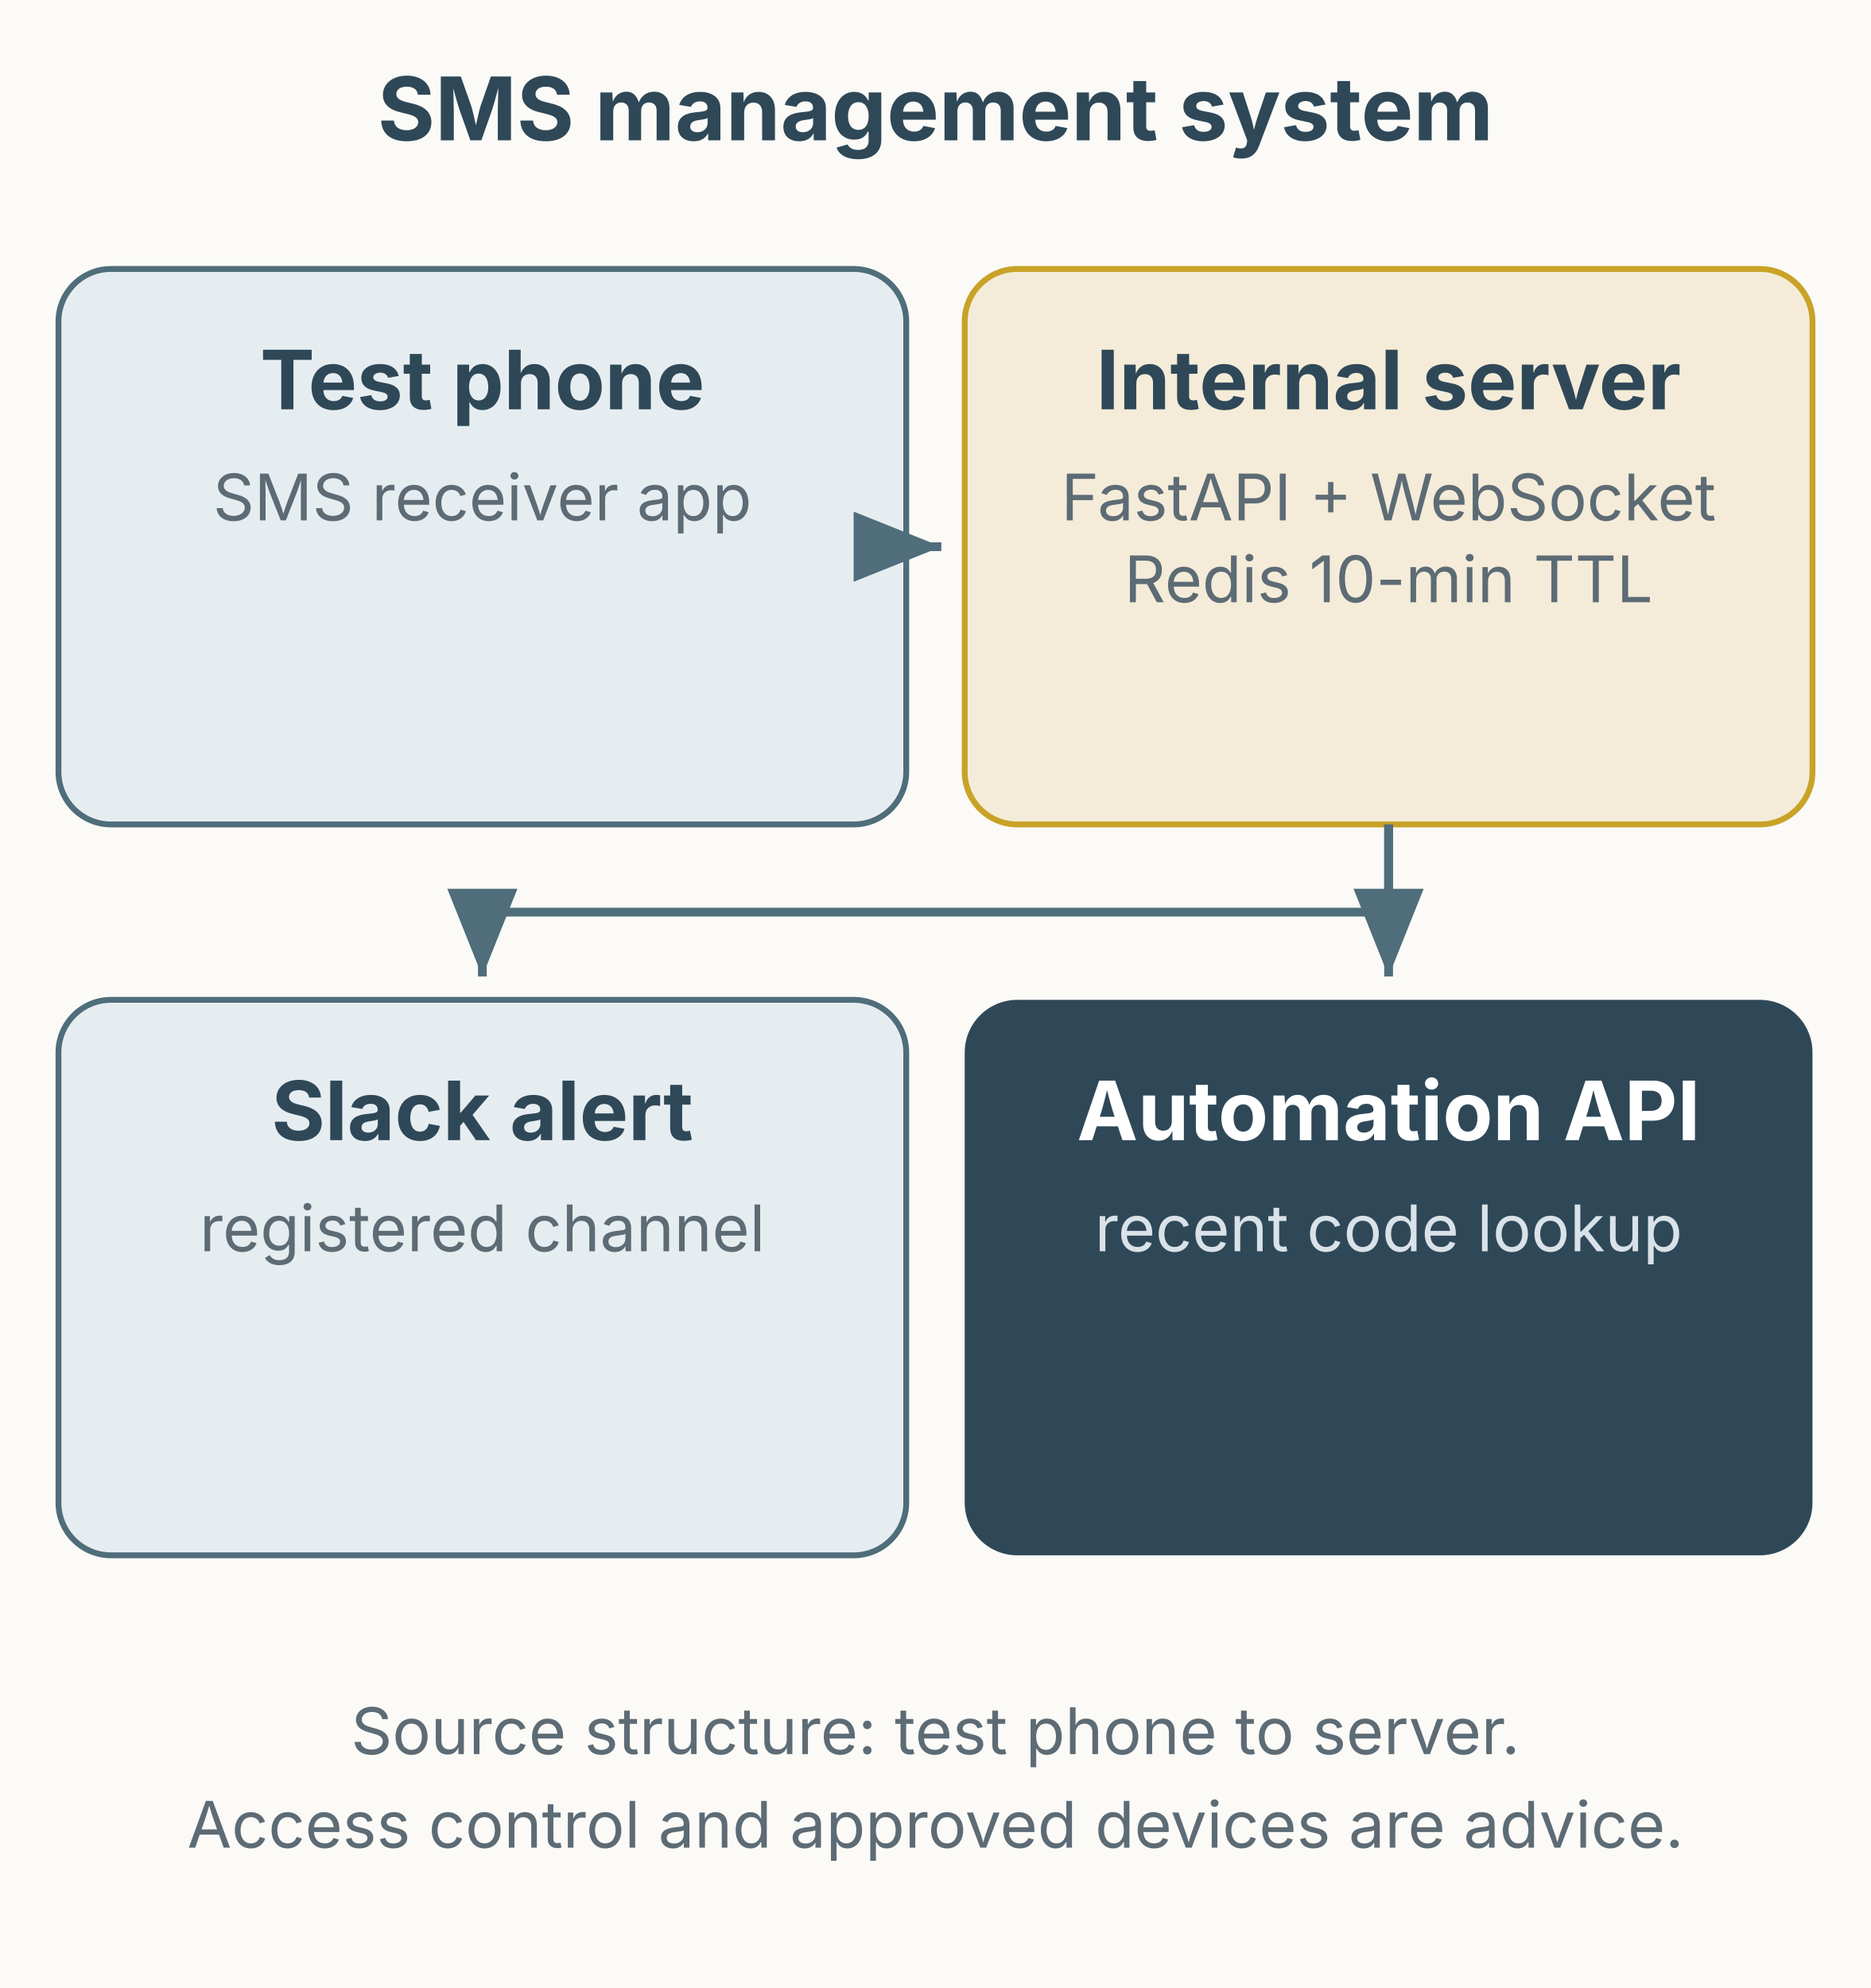
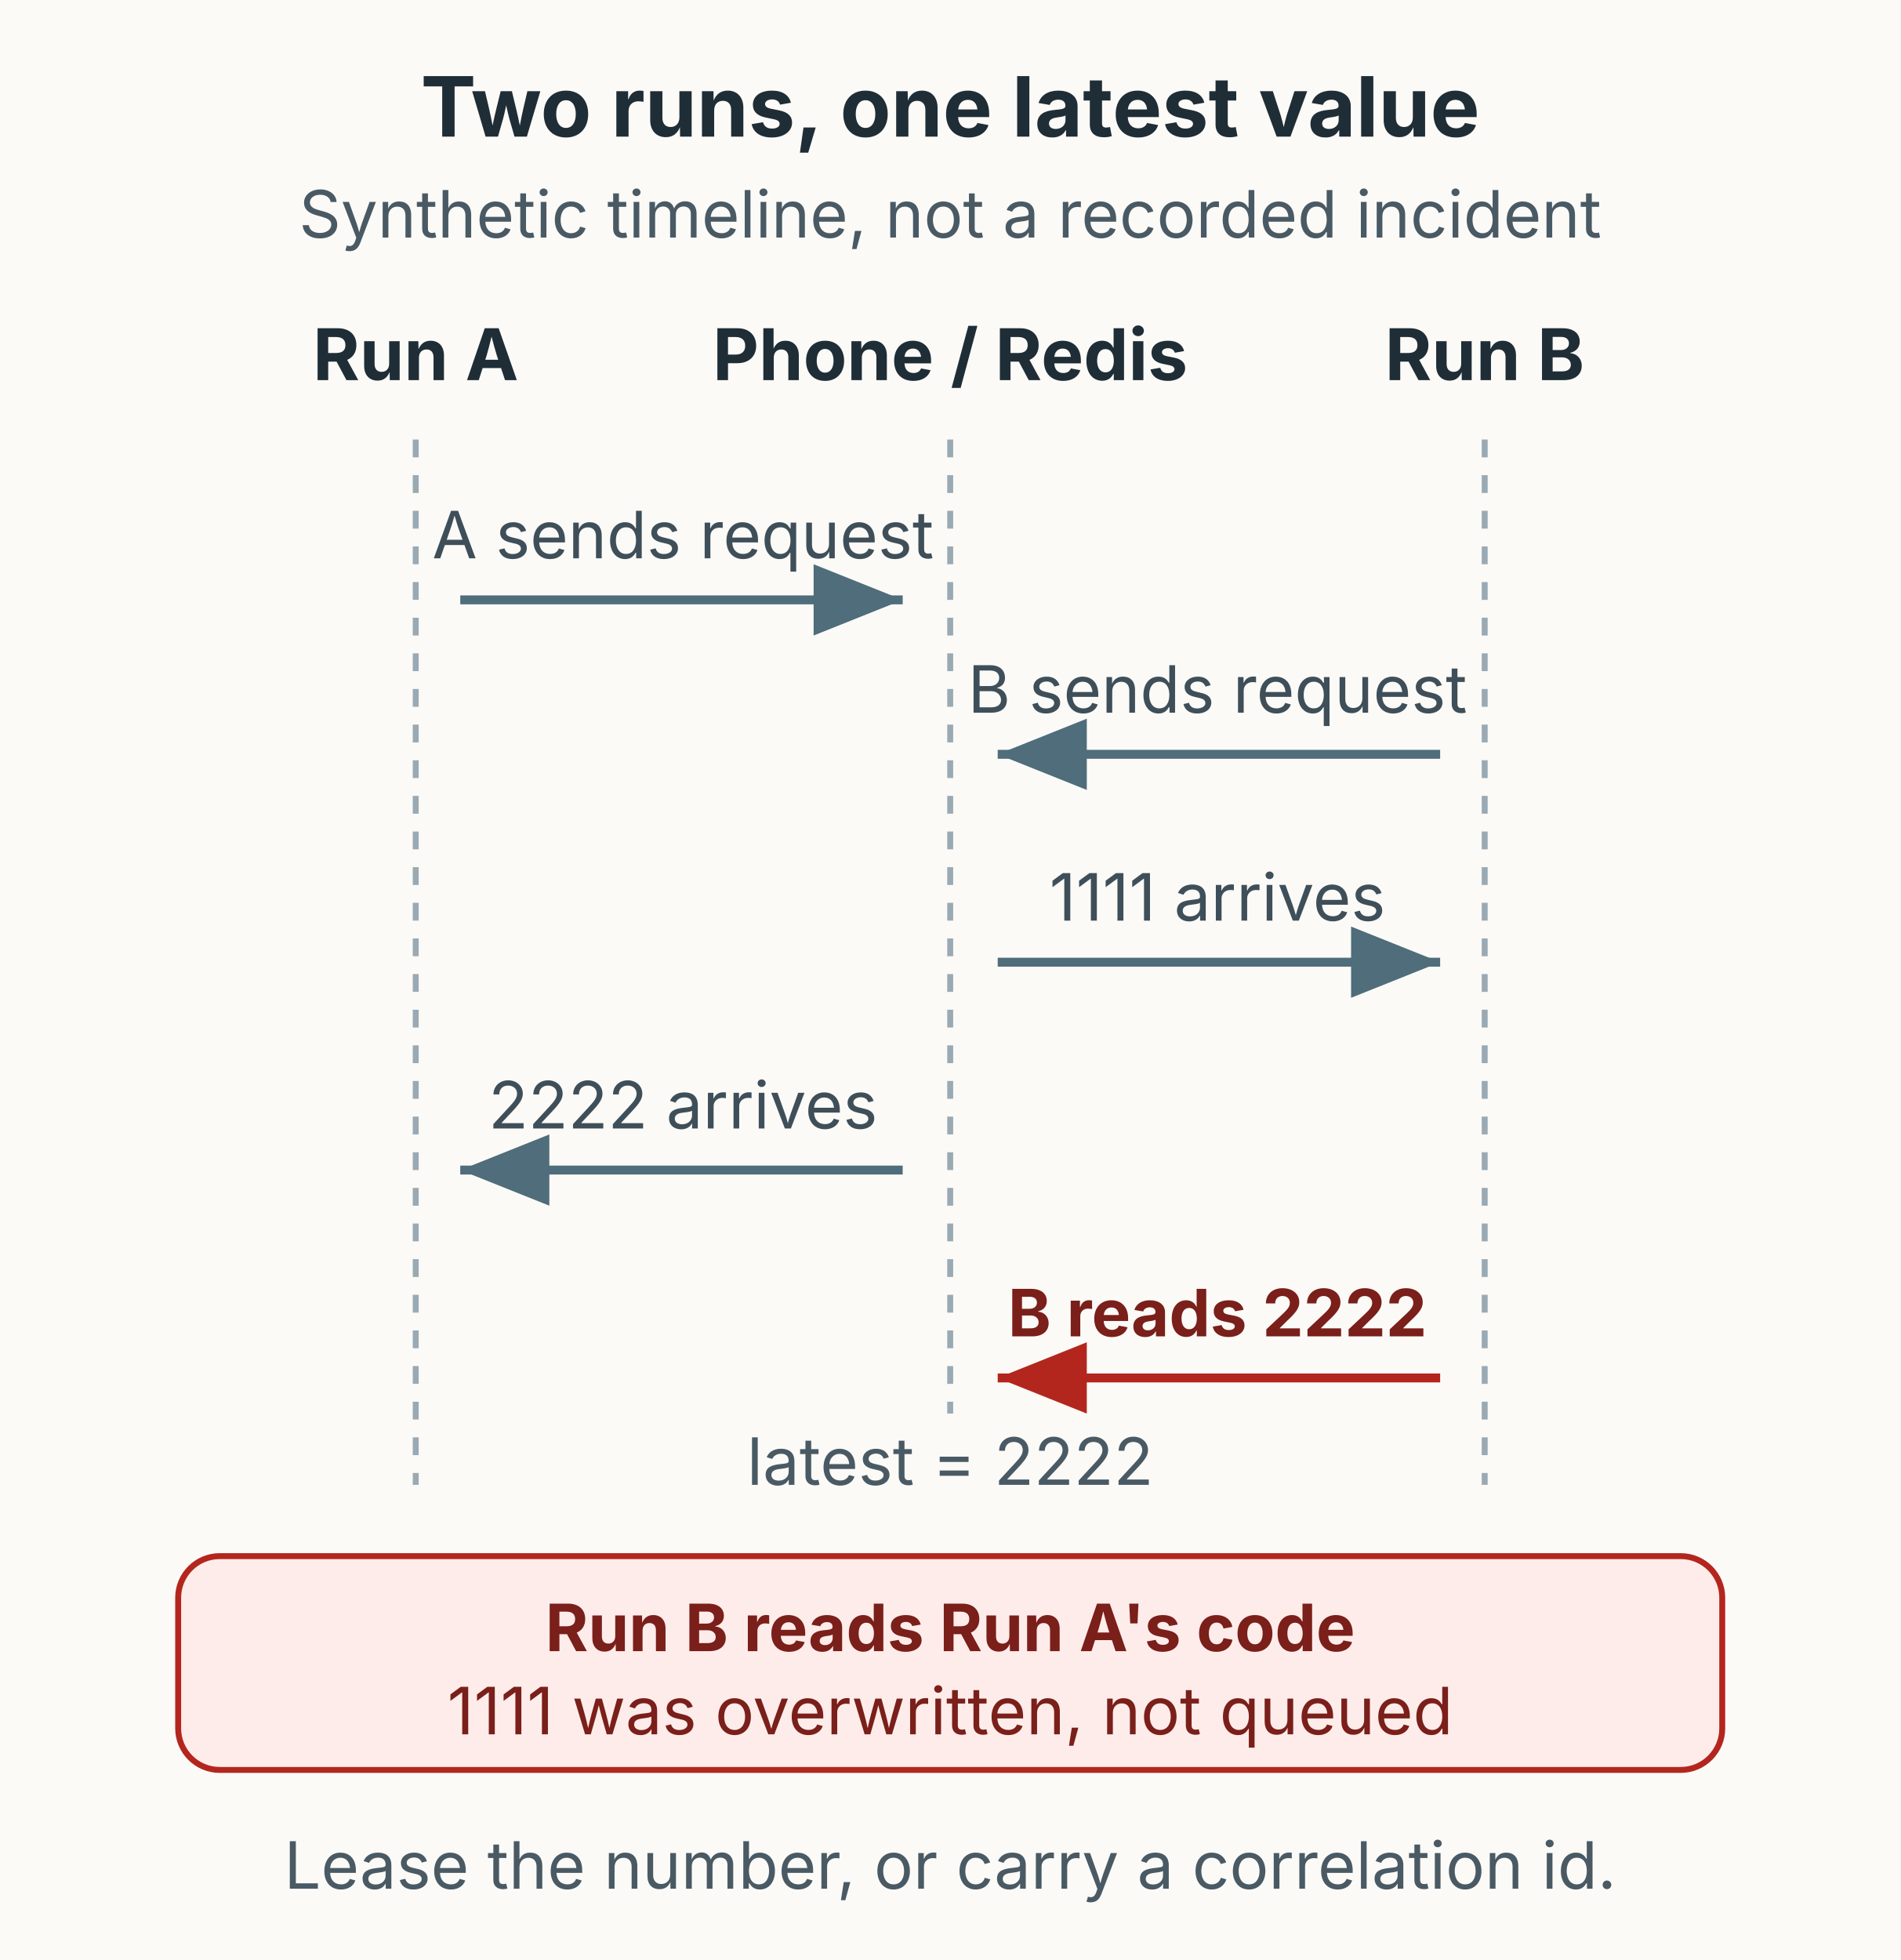
- <svg xmlns="http://www.w3.org/2000/svg" width="640" height="680" viewBox="0 0 640 680" role="img" aria-labelledby="title desc">
-   <rect width="640" height="680" fill="#fbfaf7" />
+ <svg xmlns="http://www.w3.org/2000/svg" width="640" height="660" viewBox="0 0 640 660" role="img" aria-labelledby="title desc">
+   <rect width="640" height="660" fill="#fbfaf7" />
  <defs>
-     <marker id="a" markerWidth="12" markerHeight="12" refX="10" refY="4" orient="auto">
+     <marker id="arrow" markerWidth="12" markerHeight="12" refX="10" refY="4" orient="auto">
      <path d="M0,0 L10,4 L0,8 z" fill="#4f6d7a" />
+     </marker>
+     <marker id="arrowRed" markerWidth="12" markerHeight="12" refX="10" refY="4" orient="auto">
+       <path d="M0,0 L10,4 L0,8 z" fill="#b3261e" />
    </marker>
  </defs>
  <g font-family="system-ui, -apple-system, sans-serif">
-     <text x="320" y="48" text-anchor="middle" font-size="30" font-weight="700" fill="#2f4858">SMS management system</text>
-     <rect x="20" y="92" width="290" height="190" rx="18" fill="#e6edf1" stroke="#4f6d7a" stroke-width="2" />
-     <text x="165" y="140" text-anchor="middle" font-size="28" font-weight="700" fill="#2f4858">Test phone</text>
-     <text x="165" y="178" text-anchor="middle" font-size="22" fill="#5d6b75">SMS receiver app</text>
-     <rect x="330" y="92" width="290" height="190" rx="18" fill="#f4ecd8" stroke="#c9a227" stroke-width="2" />
-     <text x="475" y="140" text-anchor="middle" font-size="28" font-weight="700" fill="#2f4858">Internal server</text>
-     <text x="475" y="178" text-anchor="middle" font-size="22" fill="#5d6b75">FastAPI + WebSocket</text>
-     <text x="475" y="206" text-anchor="middle" font-size="22" fill="#5d6b75">Redis 10-min TTL</text>
-     <rect x="20" y="342" width="290" height="190" rx="18" fill="#e6edf1" stroke="#4f6d7a" stroke-width="2" />
-     <text x="165" y="390" text-anchor="middle" font-size="28" font-weight="700" fill="#2f4858">Slack alert</text>
-     <text x="165" y="428" text-anchor="middle" font-size="22" fill="#5d6b75">registered channel</text>
-     <rect x="330" y="342" width="290" height="190" rx="18" fill="#2f4858" />
-     <text x="475" y="390" text-anchor="middle" font-size="28" font-weight="700" fill="#ffffff">Automation API</text>
-     <text x="475" y="428" text-anchor="middle" font-size="22" fill="#d9e2e8">recent code lookup</text>
-     <line x1="310" y1="187" x2="322" y2="187" stroke="#4f6d7a" stroke-width="3" marker-end="url(#a)" />
-     <path d="M475 282 L475 312 L165 312 L165 334" fill="none" stroke="#4f6d7a" stroke-width="3" marker-end="url(#a)" />
-     <line x1="475" y1="282" x2="475" y2="334" stroke="#4f6d7a" stroke-width="3" marker-end="url(#a)" />
-     <text x="320" y="600" text-anchor="middle" font-size="22" fill="#5d6b75">Source structure: test phone to server.</text>
-     <text x="320" y="632" text-anchor="middle" font-size="22" fill="#5d6b75">Access control and approved devices are advice.</text>
+     <text x="320" y="46" text-anchor="middle" font-size="28" font-weight="700" fill="#1f2d36">Two runs, one latest value</text>
+     <text x="320" y="80" text-anchor="middle" font-size="22" fill="#4a5a64">Synthetic timeline, not a recorded incident</text>
+     <text x="140" y="128" text-anchor="middle" font-size="24" font-weight="700" fill="#1f2d36">Run A</text>
+     <text x="320" y="128" text-anchor="middle" font-size="24" font-weight="700" fill="#1f2d36">Phone / Redis</text>
+     <text x="500" y="128" text-anchor="middle" font-size="24" font-weight="700" fill="#1f2d36">Run B</text>
+     <line x1="140" y1="148" x2="140" y2="500" stroke="#9aaab4" stroke-width="2" stroke-dasharray="6 6" />
+     <line x1="320" y1="148" x2="320" y2="500" stroke="#9aaab4" stroke-width="2" stroke-dasharray="6 6" />
+     <line x1="500" y1="148" x2="500" y2="500" stroke="#9aaab4" stroke-width="2" stroke-dasharray="6 6" />
+     <text x="230" y="188" text-anchor="middle" font-size="22" fill="#3f4f59">A sends request</text>
+     <line x1="155" y1="202" x2="304" y2="202" stroke="#4f6d7a" stroke-width="3" marker-end="url(#arrow)" />
+     <text x="410" y="240" text-anchor="middle" font-size="22" fill="#3f4f59">B sends request</text>
+     <line x1="485" y1="254" x2="336" y2="254" stroke="#4f6d7a" stroke-width="3" marker-end="url(#arrow)" />
+     <text x="410" y="310" text-anchor="middle" font-size="22" fill="#3f4f59">1111 arrives</text>
+     <line x1="336" y1="324" x2="485" y2="324" stroke="#4f6d7a" stroke-width="3" marker-end="url(#arrow)" />
+     <text x="230" y="380" text-anchor="middle" font-size="22" fill="#3f4f59">2222 arrives</text>
+     <line x1="304" y1="394" x2="155" y2="394" stroke="#4f6d7a" stroke-width="3" marker-end="url(#arrow)" />
+     <text x="410" y="450" text-anchor="middle" font-size="22" font-weight="700" fill="#7a1f1a">B reads 2222</text>
+     <line x1="485" y1="464" x2="336" y2="464" stroke="#b3261e" stroke-width="3" marker-end="url(#arrowRed)" />
+     <rect x="242" y="476" width="156" height="30" fill="#fbfaf7" />
+     <text x="320" y="500" text-anchor="middle" font-size="22" fill="#4a5a64">latest = 2222</text>
+     <rect x="60" y="524" width="520" height="72" rx="14" fill="#fdecea" stroke="#b3261e" stroke-width="2" />
+     <text x="320" y="556" text-anchor="middle" font-size="22" font-weight="700" fill="#7a1f1a">Run B reads Run A's code</text>
+     <text x="320" y="584" text-anchor="middle" font-size="22" fill="#7a1f1a">1111 was overwritten, not queued</text>
+     <text x="320" y="636" text-anchor="middle" font-size="22" fill="#4a5a64">Lease the number, or carry a correlation id.</text>
  </g>
</svg>
